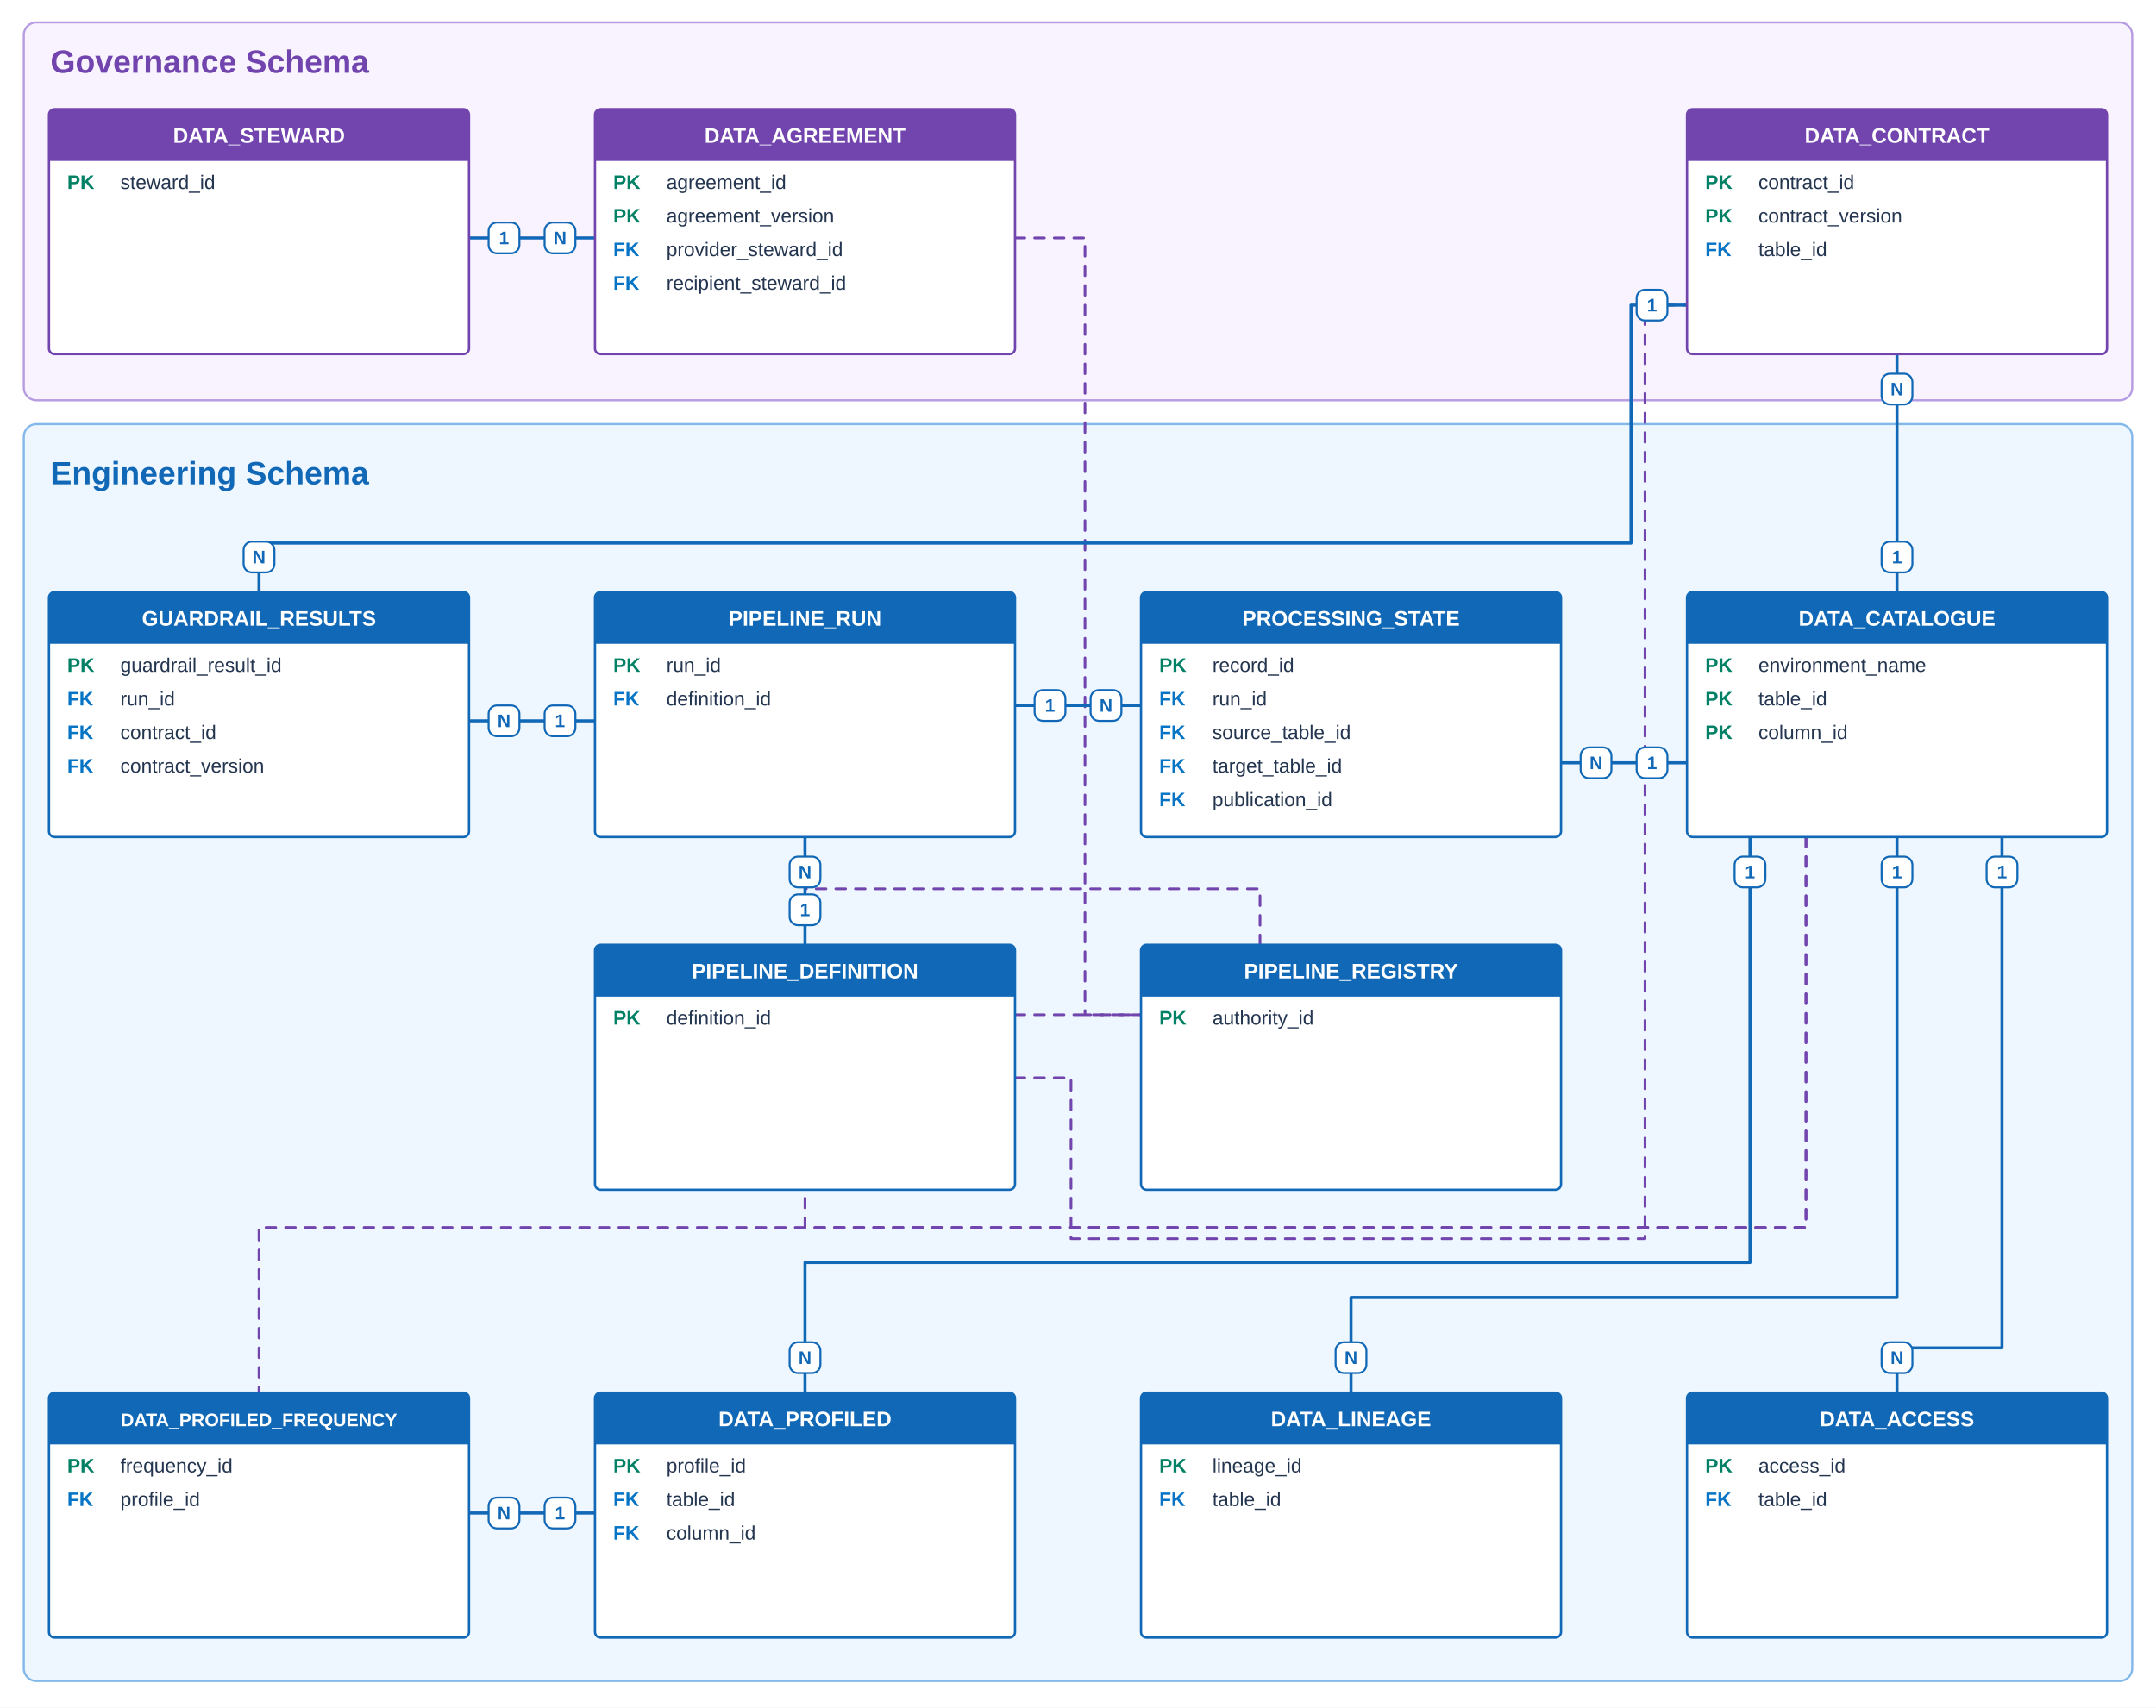
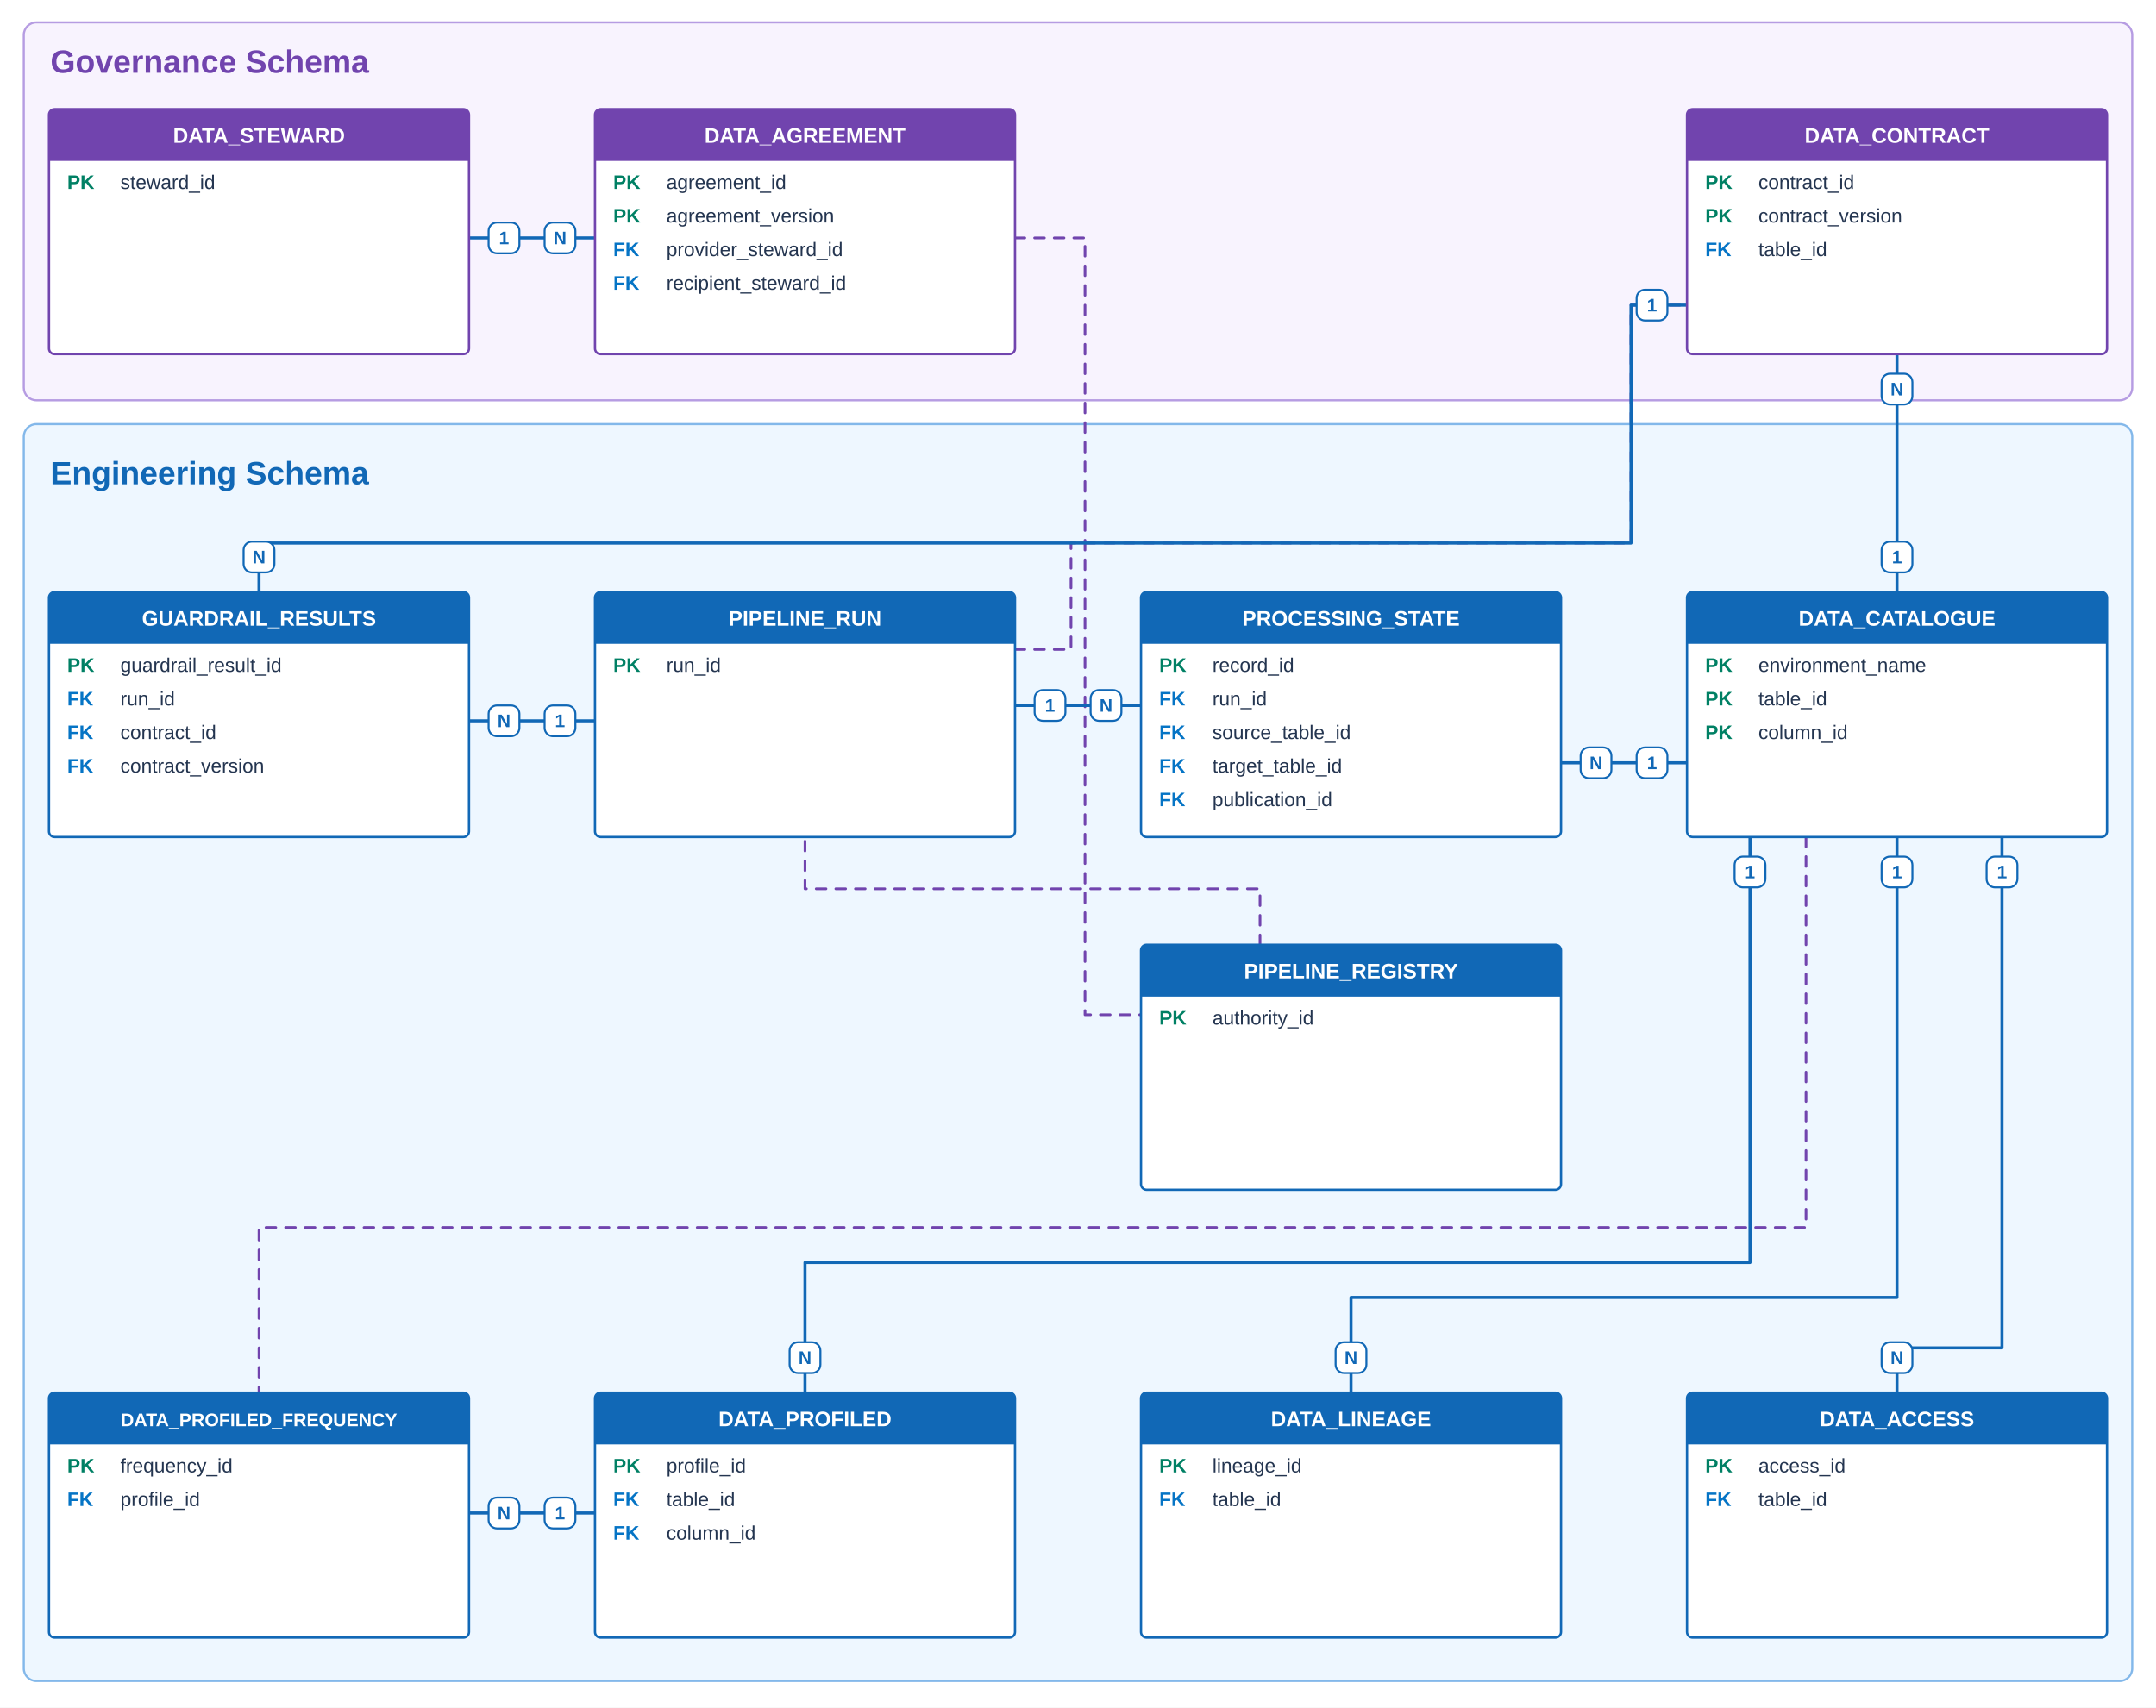
<svg xmlns="http://www.w3.org/2000/svg" xmlns:xlink="http://www.w3.org/1999/xlink" width="1540" height="1220" viewBox="0 0 1540 1220" role="img" aria-label="FabricOps metadata relationship diagram">
  <rect width="1540" height="1220" fill="#FFFFFF" />
  <rect x="17" y="16" width="1506" height="270" rx="9" fill="#F8F3FE" stroke="#B69CE2" stroke-width="1.5" />
  <rect x="17" y="303" width="1506" height="898" rx="9" fill="#EEF7FF" stroke="#83B8EA" stroke-width="1.5" />
  <text x="36" y="52" font-size="23" font-family="Arial, sans-serif" font-weight="700" fill="#7144AE">Governance Schema</text>
  <text x="36" y="346" font-size="23" font-family="Arial, sans-serif" font-weight="700" fill="#1168B6">Engineering Schema</text>
  <g id="metadata-er-relationships" aria-label="Metadata table relationships">
    <g class="metadata-er-relationship" data-from="DATA_STEWARD" data-to="DATA_AGREEMENT" data-cardinality="1:N" data-kind="physical">
      <path d="M335 170H425" fill="none" stroke="#1168B6" stroke-width="2.2" stroke-linecap="round" stroke-linejoin="round" />
      <rect x="349" y="159" width="22" height="22" rx="6" fill="#FFFFFF" stroke="#1168B6" stroke-width="1.4" />
      <text x="360" y="174.5" text-anchor="middle" font-size="13" font-weight="700" font-family="Arial, sans-serif" fill="#1168B6">1</text>
      <rect x="389" y="159" width="22" height="22" rx="6" fill="#FFFFFF" stroke="#1168B6" stroke-width="1.4" />
      <text x="400" y="174.5" text-anchor="middle" font-size="13" font-weight="700" font-family="Arial, sans-serif" fill="#1168B6">N</text>
    </g>
    <g class="metadata-er-relationship" data-from="DATA_AGREEMENT" data-to="PIPELINE_REGISTRY" data-cardinality="" data-kind="logical">
      <path d="M725 170H775V725H815" fill="none" stroke="#7144AE" stroke-width="1.9" stroke-linecap="round" stroke-linejoin="round" stroke-dasharray="7 7" />
    </g>
-     <g class="metadata-er-relationship" data-from="PIPELINE_DEFINITION" data-to="DATA_CONTRACT" data-cardinality="" data-kind="logical">
-       <path d="M725 770H765V885H1175V218H1205" fill="none" stroke="#7144AE" stroke-width="1.9" stroke-linecap="round" stroke-linejoin="round" stroke-dasharray="7 7" />
-     </g>
-     <g class="metadata-er-relationship" data-from="PIPELINE_DEFINITION" data-to="PIPELINE_REGISTRY" data-cardinality="" data-kind="logical">
-       <path d="M725 725H815" fill="none" stroke="#7144AE" stroke-width="1.9" stroke-linecap="round" stroke-linejoin="round" stroke-dasharray="7 7" />
+     <g class="metadata-er-relationship" data-from="PIPELINE_RUN" data-to="DATA_CONTRACT" data-cardinality="" data-kind="logical">
+       <path d="M725 464H765V388H1165V218H1205" fill="none" stroke="#7144AE" stroke-width="1.9" stroke-linecap="round" stroke-linejoin="round" stroke-dasharray="7 7" />
    </g>
    <g class="metadata-er-relationship" data-from="PIPELINE_REGISTRY" data-to="PIPELINE_RUN" data-cardinality="" data-kind="logical">
      <path d="M900 675V635H575V598" fill="none" stroke="#7144AE" stroke-width="1.9" stroke-linecap="round" stroke-linejoin="round" stroke-dasharray="7 7" />
    </g>
    <g class="metadata-er-relationship" data-from="DATA_CATALOGUE" data-to="DATA_CONTRACT" data-cardinality="1:N" data-kind="physical">
      <path d="M1355 423V253" fill="none" stroke="#1168B6" stroke-width="2.2" stroke-linecap="round" stroke-linejoin="round" />
      <rect x="1344" y="387" width="22" height="22" rx="6" fill="#FFFFFF" stroke="#1168B6" stroke-width="1.4" />
      <text x="1355" y="402.5" text-anchor="middle" font-size="13" font-weight="700" font-family="Arial, sans-serif" fill="#1168B6">1</text>
      <rect x="1344" y="267" width="22" height="22" rx="6" fill="#FFFFFF" stroke="#1168B6" stroke-width="1.4" />
      <text x="1355" y="282.5" text-anchor="middle" font-size="13" font-weight="700" font-family="Arial, sans-serif" fill="#1168B6">N</text>
    </g>
    <g class="metadata-er-relationship" data-from="PIPELINE_RUN" data-to="GUARDRAIL_RESULTS" data-cardinality="1:N" data-kind="physical">
      <path d="M425 515H335" fill="none" stroke="#1168B6" stroke-width="2.2" stroke-linecap="round" stroke-linejoin="round" />
      <rect x="389" y="504" width="22" height="22" rx="6" fill="#FFFFFF" stroke="#1168B6" stroke-width="1.4" />
      <text x="400" y="519.5" text-anchor="middle" font-size="13" font-weight="700" font-family="Arial, sans-serif" fill="#1168B6">1</text>
      <rect x="349" y="504" width="22" height="22" rx="6" fill="#FFFFFF" stroke="#1168B6" stroke-width="1.4" />
      <text x="360" y="519.5" text-anchor="middle" font-size="13" font-weight="700" font-family="Arial, sans-serif" fill="#1168B6">N</text>
    </g>
    <g class="metadata-er-relationship" data-from="PIPELINE_RUN" data-to="PROCESSING_STATE" data-cardinality="1:N" data-kind="physical">
      <path d="M725 504H815" fill="none" stroke="#1168B6" stroke-width="2.2" stroke-linecap="round" stroke-linejoin="round" />
      <rect x="739" y="493" width="22" height="22" rx="6" fill="#FFFFFF" stroke="#1168B6" stroke-width="1.4" />
      <text x="750" y="508.5" text-anchor="middle" font-size="13" font-weight="700" font-family="Arial, sans-serif" fill="#1168B6">1</text>
      <rect x="779" y="493" width="22" height="22" rx="6" fill="#FFFFFF" stroke="#1168B6" stroke-width="1.4" />
      <text x="790" y="508.5" text-anchor="middle" font-size="13" font-weight="700" font-family="Arial, sans-serif" fill="#1168B6">N</text>
    </g>
    <g class="metadata-er-relationship" data-from="DATA_CATALOGUE" data-to="PROCESSING_STATE" data-cardinality="1:N" data-kind="physical">
      <path d="M1205 545H1115" fill="none" stroke="#1168B6" stroke-width="2.2" stroke-linecap="round" stroke-linejoin="round" />
      <rect x="1169" y="534" width="22" height="22" rx="6" fill="#FFFFFF" stroke="#1168B6" stroke-width="1.4" />
      <text x="1180" y="549.5" text-anchor="middle" font-size="13" font-weight="700" font-family="Arial, sans-serif" fill="#1168B6">1</text>
      <rect x="1129" y="534" width="22" height="22" rx="6" fill="#FFFFFF" stroke="#1168B6" stroke-width="1.4" />
      <text x="1140" y="549.5" text-anchor="middle" font-size="13" font-weight="700" font-family="Arial, sans-serif" fill="#1168B6">N</text>
    </g>
-     <g class="metadata-er-relationship" data-from="PIPELINE_DEFINITION" data-to="PIPELINE_RUN" data-cardinality="1:N" data-kind="physical">
-       <path d="M575 675V598" fill="none" stroke="#1168B6" stroke-width="2.2" stroke-linecap="round" stroke-linejoin="round" />
-       <rect x="564" y="639" width="22" height="22" rx="6" fill="#FFFFFF" stroke="#1168B6" stroke-width="1.4" />
-       <text x="575" y="654.5" text-anchor="middle" font-size="13" font-weight="700" font-family="Arial, sans-serif" fill="#1168B6">1</text>
-       <rect x="564" y="612" width="22" height="22" rx="6" fill="#FFFFFF" stroke="#1168B6" stroke-width="1.4" />
-       <text x="575" y="627.5" text-anchor="middle" font-size="13" font-weight="700" font-family="Arial, sans-serif" fill="#1168B6">N</text>
-     </g>
    <g class="metadata-er-relationship" data-from="DATA_CATALOGUE" data-to="DATA_PROFILED" data-cardinality="1:N" data-kind="physical">
      <path d="M1250 598V902H575V995" fill="none" stroke="#1168B6" stroke-width="2.2" stroke-linecap="round" stroke-linejoin="round" />
      <rect x="1239" y="612" width="22" height="22" rx="6" fill="#FFFFFF" stroke="#1168B6" stroke-width="1.4" />
      <text x="1250" y="627.5" text-anchor="middle" font-size="13" font-weight="700" font-family="Arial, sans-serif" fill="#1168B6">1</text>
      <rect x="564" y="959" width="22" height="22" rx="6" fill="#FFFFFF" stroke="#1168B6" stroke-width="1.4" />
      <text x="575" y="974.5" text-anchor="middle" font-size="13" font-weight="700" font-family="Arial, sans-serif" fill="#1168B6">N</text>
    </g>
    <g class="metadata-er-relationship" data-from="DATA_CATALOGUE" data-to="DATA_PROFILED_FREQUENCY" data-cardinality="" data-kind="logical">
      <path d="M1290 598V877H185V995" fill="none" stroke="#7144AE" stroke-width="1.9" stroke-linecap="round" stroke-linejoin="round" stroke-dasharray="7 7" />
    </g>
    <g class="metadata-er-relationship" data-from="DATA_CATALOGUE" data-to="DATA_LINEAGE" data-cardinality="1:N" data-kind="physical">
      <path d="M1355 598V927H965V995" fill="none" stroke="#1168B6" stroke-width="2.2" stroke-linecap="round" stroke-linejoin="round" />
      <rect x="1344" y="612" width="22" height="22" rx="6" fill="#FFFFFF" stroke="#1168B6" stroke-width="1.4" />
      <text x="1355" y="627.5" text-anchor="middle" font-size="13" font-weight="700" font-family="Arial, sans-serif" fill="#1168B6">1</text>
      <rect x="954" y="959" width="22" height="22" rx="6" fill="#FFFFFF" stroke="#1168B6" stroke-width="1.4" />
      <text x="965" y="974.5" text-anchor="middle" font-size="13" font-weight="700" font-family="Arial, sans-serif" fill="#1168B6">N</text>
    </g>
    <g class="metadata-er-relationship" data-from="DATA_CATALOGUE" data-to="DATA_ACCESS" data-cardinality="1:N" data-kind="physical">
      <path d="M1430 598V963H1355V995" fill="none" stroke="#1168B6" stroke-width="2.2" stroke-linecap="round" stroke-linejoin="round" />
      <rect x="1419" y="612" width="22" height="22" rx="6" fill="#FFFFFF" stroke="#1168B6" stroke-width="1.4" />
      <text x="1430" y="627.5" text-anchor="middle" font-size="13" font-weight="700" font-family="Arial, sans-serif" fill="#1168B6">1</text>
      <rect x="1344" y="959" width="22" height="22" rx="6" fill="#FFFFFF" stroke="#1168B6" stroke-width="1.4" />
      <text x="1355" y="974.5" text-anchor="middle" font-size="13" font-weight="700" font-family="Arial, sans-serif" fill="#1168B6">N</text>
    </g>
    <g class="metadata-er-relationship" data-from="DATA_PROFILED" data-to="DATA_PROFILED_FREQUENCY" data-cardinality="1:N" data-kind="physical">
      <path d="M425 1081H335" fill="none" stroke="#1168B6" stroke-width="2.2" stroke-linecap="round" stroke-linejoin="round" />
      <rect x="389" y="1070" width="22" height="22" rx="6" fill="#FFFFFF" stroke="#1168B6" stroke-width="1.4" />
      <text x="400" y="1085.5" text-anchor="middle" font-size="13" font-weight="700" font-family="Arial, sans-serif" fill="#1168B6">1</text>
      <rect x="349" y="1070" width="22" height="22" rx="6" fill="#FFFFFF" stroke="#1168B6" stroke-width="1.4" />
      <text x="360" y="1085.5" text-anchor="middle" font-size="13" font-weight="700" font-family="Arial, sans-serif" fill="#1168B6">N</text>
    </g>
    <g class="metadata-er-relationship" data-from="DATA_CONTRACT" data-to="GUARDRAIL_RESULTS" data-cardinality="1:N" data-kind="physical">
      <path d="M1205 218H1165V388H185V423" fill="none" stroke="#1168B6" stroke-width="2.2" stroke-linecap="round" stroke-linejoin="round" />
      <rect x="1169" y="207" width="22" height="22" rx="6" fill="#FFFFFF" stroke="#1168B6" stroke-width="1.4" />
      <text x="1180" y="222.5" text-anchor="middle" font-size="13" font-weight="700" font-family="Arial, sans-serif" fill="#1168B6">1</text>
      <rect x="174" y="387" width="22" height="22" rx="6" fill="#FFFFFF" stroke="#1168B6" stroke-width="1.4" />
      <text x="185" y="402.5" text-anchor="middle" font-size="13" font-weight="700" font-family="Arial, sans-serif" fill="#1168B6">N</text>
-     </g>
-     <g class="metadata-er-relationship" data-from="DATA_CATALOGUE" data-to="PIPELINE_DEFINITION" data-cardinality="" data-kind="logical">
-       <path d="M1290 598V877H575V850" fill="none" stroke="#7144AE" stroke-width="1.9" stroke-linecap="round" stroke-linejoin="round" stroke-dasharray="7 7" />
    </g>
  </g>
  <a xlink:href="https://voycepeh.github.io/FabricOps-Starter-Kit/reference/metadata/metadata_data_steward/" target="_blank">
    <rect x="35" y="78" width="300" height="175" rx="4" fill="white" stroke="#7144AE" stroke-width="1.65" />
    <path d="M39 78H331Q335 78 335 82V115H35V82Q35 78 39 78Z" fill="#7144AE" />
    <text x="185.0" y="102" text-anchor="middle" font-size="15" font-weight="700" font-family="Arial, sans-serif" fill="white">DATA_STEWARD</text>
    <text x="48" y="135" fill="#008064" font-weight="700" font-size="14" font-family="Arial, sans-serif">PK</text>
    <text x="86" y="135" fill="#243550" font-size="14" font-family="Arial, sans-serif">steward_id</text>
  </a>
  <a xlink:href="https://voycepeh.github.io/FabricOps-Starter-Kit/reference/metadata/metadata_data_agreement/" target="_blank">
    <rect x="425" y="78" width="300" height="175" rx="4" fill="white" stroke="#7144AE" stroke-width="1.65" />
    <path d="M429 78H721Q725 78 725 82V115H425V82Q425 78 429 78Z" fill="#7144AE" />
    <text x="575.0" y="102" text-anchor="middle" font-size="15" font-weight="700" font-family="Arial, sans-serif" fill="white">DATA_AGREEMENT</text>
    <text x="438" y="135" fill="#008064" font-weight="700" font-size="14" font-family="Arial, sans-serif">PK</text>
    <text x="476" y="135" fill="#243550" font-size="14" font-family="Arial, sans-serif">agreement_id</text>
    <text x="438" y="159" fill="#008064" font-weight="700" font-size="14" font-family="Arial, sans-serif">PK</text>
    <text x="476" y="159" fill="#243550" font-size="14" font-family="Arial, sans-serif">agreement_version</text>
    <text x="438" y="183" fill="#0574C5" font-weight="700" font-size="14" font-family="Arial, sans-serif">FK</text>
    <text x="476" y="183" fill="#243550" font-size="14" font-family="Arial, sans-serif">provider_steward_id</text>
    <text x="438" y="207" fill="#0574C5" font-weight="700" font-size="14" font-family="Arial, sans-serif">FK</text>
    <text x="476" y="207" fill="#243550" font-size="14" font-family="Arial, sans-serif">recipient_steward_id</text>
  </a>
  <a xlink:href="https://voycepeh.github.io/FabricOps-Starter-Kit/reference/metadata/metadata_pipeline_registry/" target="_blank" transform="translate(0 597)">
    <rect x="815" y="78" width="300" height="175" rx="4" fill="white" stroke="#1168B6" stroke-width="1.65" />
    <path d="M819 78H1111Q1115 78 1115 82V115H815V82Q815 78 819 78Z" fill="#1168B6" />
    <text x="965.0" y="102" text-anchor="middle" font-size="15" font-weight="700" font-family="Arial, sans-serif" fill="white">PIPELINE_REGISTRY</text>
    <text x="828" y="135" fill="#008064" font-weight="700" font-size="14" font-family="Arial, sans-serif">PK</text>
    <text x="866" y="135" fill="#243550" font-size="14" font-family="Arial, sans-serif">authority_id</text>
  </a>
  <a xlink:href="https://voycepeh.github.io/FabricOps-Starter-Kit/reference/metadata/metadata_data_contract/" target="_blank">
    <rect x="1205" y="78" width="300" height="175" rx="4" fill="white" stroke="#7144AE" stroke-width="1.65" />
    <path d="M1209 78H1501Q1505 78 1505 82V115H1205V82Q1205 78 1209 78Z" fill="#7144AE" />
    <text x="1355.0" y="102" text-anchor="middle" font-size="15" font-weight="700" font-family="Arial, sans-serif" fill="white">DATA_CONTRACT</text>
    <text x="1218" y="135" fill="#008064" font-weight="700" font-size="14" font-family="Arial, sans-serif">PK</text>
    <text x="1256" y="135" fill="#243550" font-size="14" font-family="Arial, sans-serif">contract_id</text>
    <text x="1218" y="159" fill="#008064" font-weight="700" font-size="14" font-family="Arial, sans-serif">PK</text>
    <text x="1256" y="159" fill="#243550" font-size="14" font-family="Arial, sans-serif">contract_version</text>
    <text x="1218" y="183" fill="#0574C5" font-weight="700" font-size="14" font-family="Arial, sans-serif">FK</text>
    <text x="1256" y="183" fill="#243550" font-size="14" font-family="Arial, sans-serif">table_id</text>
  </a>
  <a xlink:href="https://voycepeh.github.io/FabricOps-Starter-Kit/reference/metadata/metadata_guardrail_results/" target="_blank">
    <rect x="35" y="423" width="300" height="175" rx="4" fill="white" stroke="#1168B6" stroke-width="1.65" />
    <path d="M39 423H331Q335 423 335 427V460H35V427Q35 423 39 423Z" fill="#1168B6" />
    <text x="185.0" y="447" text-anchor="middle" font-size="15" font-weight="700" font-family="Arial, sans-serif" fill="white">GUARDRAIL_RESULTS</text>
    <text x="48" y="480" fill="#008064" font-weight="700" font-size="14" font-family="Arial, sans-serif">PK</text>
    <text x="86" y="480" fill="#243550" font-size="14" font-family="Arial, sans-serif">guardrail_result_id</text>
    <text x="48" y="504" fill="#0574C5" font-weight="700" font-size="14" font-family="Arial, sans-serif">FK</text>
    <text x="86" y="504" fill="#243550" font-size="14" font-family="Arial, sans-serif">run_id</text>
    <text x="48" y="528" fill="#0574C5" font-weight="700" font-size="14" font-family="Arial, sans-serif">FK</text>
    <text x="86" y="528" fill="#243550" font-size="14" font-family="Arial, sans-serif">contract_id</text>
    <text x="48" y="552" fill="#0574C5" font-weight="700" font-size="14" font-family="Arial, sans-serif">FK</text>
    <text x="86" y="552" fill="#243550" font-size="14" font-family="Arial, sans-serif">contract_version</text>
  </a>
  <a xlink:href="https://voycepeh.github.io/FabricOps-Starter-Kit/reference/metadata/metadata_pipeline_run/" target="_blank">
    <rect x="425" y="423" width="300" height="175" rx="4" fill="white" stroke="#1168B6" stroke-width="1.65" />
    <path d="M429 423H721Q725 423 725 427V460H425V427Q425 423 429 423Z" fill="#1168B6" />
    <text x="575.0" y="447" text-anchor="middle" font-size="15" font-weight="700" font-family="Arial, sans-serif" fill="white">PIPELINE_RUN</text>
    <text x="438" y="480" fill="#008064" font-weight="700" font-size="14" font-family="Arial, sans-serif">PK</text>
    <text x="476" y="480" fill="#243550" font-size="14" font-family="Arial, sans-serif">run_id</text>
-     <text x="438" y="504" fill="#0574C5" font-weight="700" font-size="14" font-family="Arial, sans-serif">FK</text>
-     <text x="476" y="504" fill="#243550" font-size="14" font-family="Arial, sans-serif">definition_id</text>
  </a>
  <a xlink:href="https://voycepeh.github.io/FabricOps-Starter-Kit/reference/metadata/metadata_processing_state/" target="_blank">
    <rect x="815" y="423" width="300" height="175" rx="4" fill="white" stroke="#1168B6" stroke-width="1.65" />
    <path d="M819 423H1111Q1115 423 1115 427V460H815V427Q815 423 819 423Z" fill="#1168B6" />
    <text x="965.0" y="447" text-anchor="middle" font-size="15" font-weight="700" font-family="Arial, sans-serif" fill="white">PROCESSING_STATE</text>
    <text x="828" y="480" fill="#008064" font-weight="700" font-size="14" font-family="Arial, sans-serif">PK</text>
    <text x="866" y="480" fill="#243550" font-size="14" font-family="Arial, sans-serif">record_id</text>
    <text x="828" y="504" fill="#0574C5" font-weight="700" font-size="14" font-family="Arial, sans-serif">FK</text>
    <text x="866" y="504" fill="#243550" font-size="14" font-family="Arial, sans-serif">run_id</text>
    <text x="828" y="528" fill="#0574C5" font-weight="700" font-size="14" font-family="Arial, sans-serif">FK</text>
    <text x="866" y="528" fill="#243550" font-size="14" font-family="Arial, sans-serif">source_table_id</text>
    <text x="828" y="552" fill="#0574C5" font-weight="700" font-size="14" font-family="Arial, sans-serif">FK</text>
    <text x="866" y="552" fill="#243550" font-size="14" font-family="Arial, sans-serif">target_table_id</text>
    <text x="828" y="576" fill="#0574C5" font-weight="700" font-size="14" font-family="Arial, sans-serif">FK</text>
    <text x="866" y="576" fill="#243550" font-size="14" font-family="Arial, sans-serif">publication_id</text>
  </a>
  <a xlink:href="https://voycepeh.github.io/FabricOps-Starter-Kit/reference/metadata/metadata_data_catalogue/" target="_blank">
    <rect x="1205" y="423" width="300" height="175" rx="4" fill="white" stroke="#1168B6" stroke-width="1.65" />
    <path d="M1209 423H1501Q1505 423 1505 427V460H1205V427Q1205 423 1209 423Z" fill="#1168B6" />
    <text x="1355.0" y="447" text-anchor="middle" font-size="15" font-weight="700" font-family="Arial, sans-serif" fill="white">DATA_CATALOGUE</text>
    <text x="1218" y="480" fill="#008064" font-weight="700" font-size="14" font-family="Arial, sans-serif">PK</text>
    <text x="1256" y="480" fill="#243550" font-size="14" font-family="Arial, sans-serif">environment_name</text>
    <text x="1218" y="504" fill="#008064" font-weight="700" font-size="14" font-family="Arial, sans-serif">PK</text>
    <text x="1256" y="504" fill="#243550" font-size="14" font-family="Arial, sans-serif">table_id</text>
    <text x="1218" y="528" fill="#008064" font-weight="700" font-size="14" font-family="Arial, sans-serif">PK</text>
    <text x="1256" y="528" fill="#243550" font-size="14" font-family="Arial, sans-serif">column_id</text>
  </a>
  <a xlink:href="https://voycepeh.github.io/FabricOps-Starter-Kit/reference/metadata/metadata_data_profiled_frequency/" target="_blank" transform="translate(0 180)">
    <rect x="35" y="815" width="300" height="175" rx="4" fill="white" stroke="#1168B6" stroke-width="1.65" />
    <path d="M39 815H331Q335 815 335 819V852H35V819Q35 815 39 815Z" fill="#1168B6" />
    <text x="185.0" y="839" text-anchor="middle" font-size="13.1" font-weight="700" font-family="Arial, sans-serif" fill="white">DATA_PROFILED_FREQUENCY</text>
    <text x="48" y="872" fill="#008064" font-weight="700" font-size="14" font-family="Arial, sans-serif">PK</text>
    <text x="86" y="872" fill="#243550" font-size="14" font-family="Arial, sans-serif">frequency_id</text>
    <text x="48" y="896" fill="#0574C5" font-weight="700" font-size="14" font-family="Arial, sans-serif">FK</text>
    <text x="86" y="896" fill="#243550" font-size="14" font-family="Arial, sans-serif">profile_id</text>
  </a>
  <a xlink:href="https://voycepeh.github.io/FabricOps-Starter-Kit/reference/metadata/metadata_data_profiled/" target="_blank" transform="translate(0 180)">
    <rect x="425" y="815" width="300" height="175" rx="4" fill="white" stroke="#1168B6" stroke-width="1.65" />
    <path d="M429 815H721Q725 815 725 819V852H425V819Q425 815 429 815Z" fill="#1168B6" />
    <text x="575.0" y="839" text-anchor="middle" font-size="15" font-weight="700" font-family="Arial, sans-serif" fill="white">DATA_PROFILED</text>
    <text x="438" y="872" fill="#008064" font-weight="700" font-size="14" font-family="Arial, sans-serif">PK</text>
    <text x="476" y="872" fill="#243550" font-size="14" font-family="Arial, sans-serif">profile_id</text>
    <text x="438" y="896" fill="#0574C5" font-weight="700" font-size="14" font-family="Arial, sans-serif">FK</text>
    <text x="476" y="896" fill="#243550" font-size="14" font-family="Arial, sans-serif">table_id</text>
    <text x="438" y="920" fill="#0574C5" font-weight="700" font-size="14" font-family="Arial, sans-serif">FK</text>
    <text x="476" y="920" fill="#243550" font-size="14" font-family="Arial, sans-serif">column_id</text>
  </a>
  <a xlink:href="https://voycepeh.github.io/FabricOps-Starter-Kit/reference/metadata/metadata_data_lineage/" target="_blank" transform="translate(0 180)">
    <rect x="815" y="815" width="300" height="175" rx="4" fill="white" stroke="#1168B6" stroke-width="1.65" />
    <path d="M819 815H1111Q1115 815 1115 819V852H815V819Q815 815 819 815Z" fill="#1168B6" />
    <text x="965.0" y="839" text-anchor="middle" font-size="15" font-weight="700" font-family="Arial, sans-serif" fill="white">DATA_LINEAGE</text>
    <text x="828" y="872" fill="#008064" font-weight="700" font-size="14" font-family="Arial, sans-serif">PK</text>
    <text x="866" y="872" fill="#243550" font-size="14" font-family="Arial, sans-serif">lineage_id</text>
    <text x="828" y="896" fill="#0574C5" font-weight="700" font-size="14" font-family="Arial, sans-serif">FK</text>
    <text x="866" y="896" fill="#243550" font-size="14" font-family="Arial, sans-serif">table_id</text>
  </a>
  <a xlink:href="https://voycepeh.github.io/FabricOps-Starter-Kit/reference/metadata/metadata_data_access/" target="_blank" transform="translate(0 180)">
    <rect x="1205" y="815" width="300" height="175" rx="4" fill="white" stroke="#1168B6" stroke-width="1.65" />
    <path d="M1209 815H1501Q1505 815 1505 819V852H1205V819Q1205 815 1209 815Z" fill="#1168B6" />
    <text x="1355.0" y="839" text-anchor="middle" font-size="15" font-weight="700" font-family="Arial, sans-serif" fill="white">DATA_ACCESS</text>
    <text x="1218" y="872" fill="#008064" font-weight="700" font-size="14" font-family="Arial, sans-serif">PK</text>
    <text x="1256" y="872" fill="#243550" font-size="14" font-family="Arial, sans-serif">access_id</text>
    <text x="1218" y="896" fill="#0574C5" font-weight="700" font-size="14" font-family="Arial, sans-serif">FK</text>
    <text x="1256" y="896" fill="#243550" font-size="14" font-family="Arial, sans-serif">table_id</text>
  </a>
-   <a xlink:href="https://voycepeh.github.io/FabricOps-Starter-Kit/reference/metadata/metadata_pipeline_definition/" target="_blank">
-     <rect x="425" y="675" width="300" height="175" rx="4" fill="white" stroke="#1168B6" stroke-width="1.65" />
-     <path d="M429 675H721Q725 675 725 679V712H425V679Q425 675 429 675Z" fill="#1168B6" />
-     <text x="575" y="699" text-anchor="middle" font-size="15" font-weight="700" font-family="Arial, sans-serif" fill="white">PIPELINE_DEFINITION</text>
-     <text x="438" y="732" fill="#008064" font-weight="700" font-size="14" font-family="Arial, sans-serif">PK</text>
-     <text x="476" y="732" fill="#243550" font-size="14" font-family="Arial, sans-serif">definition_id</text>
-   </a>
</svg>
